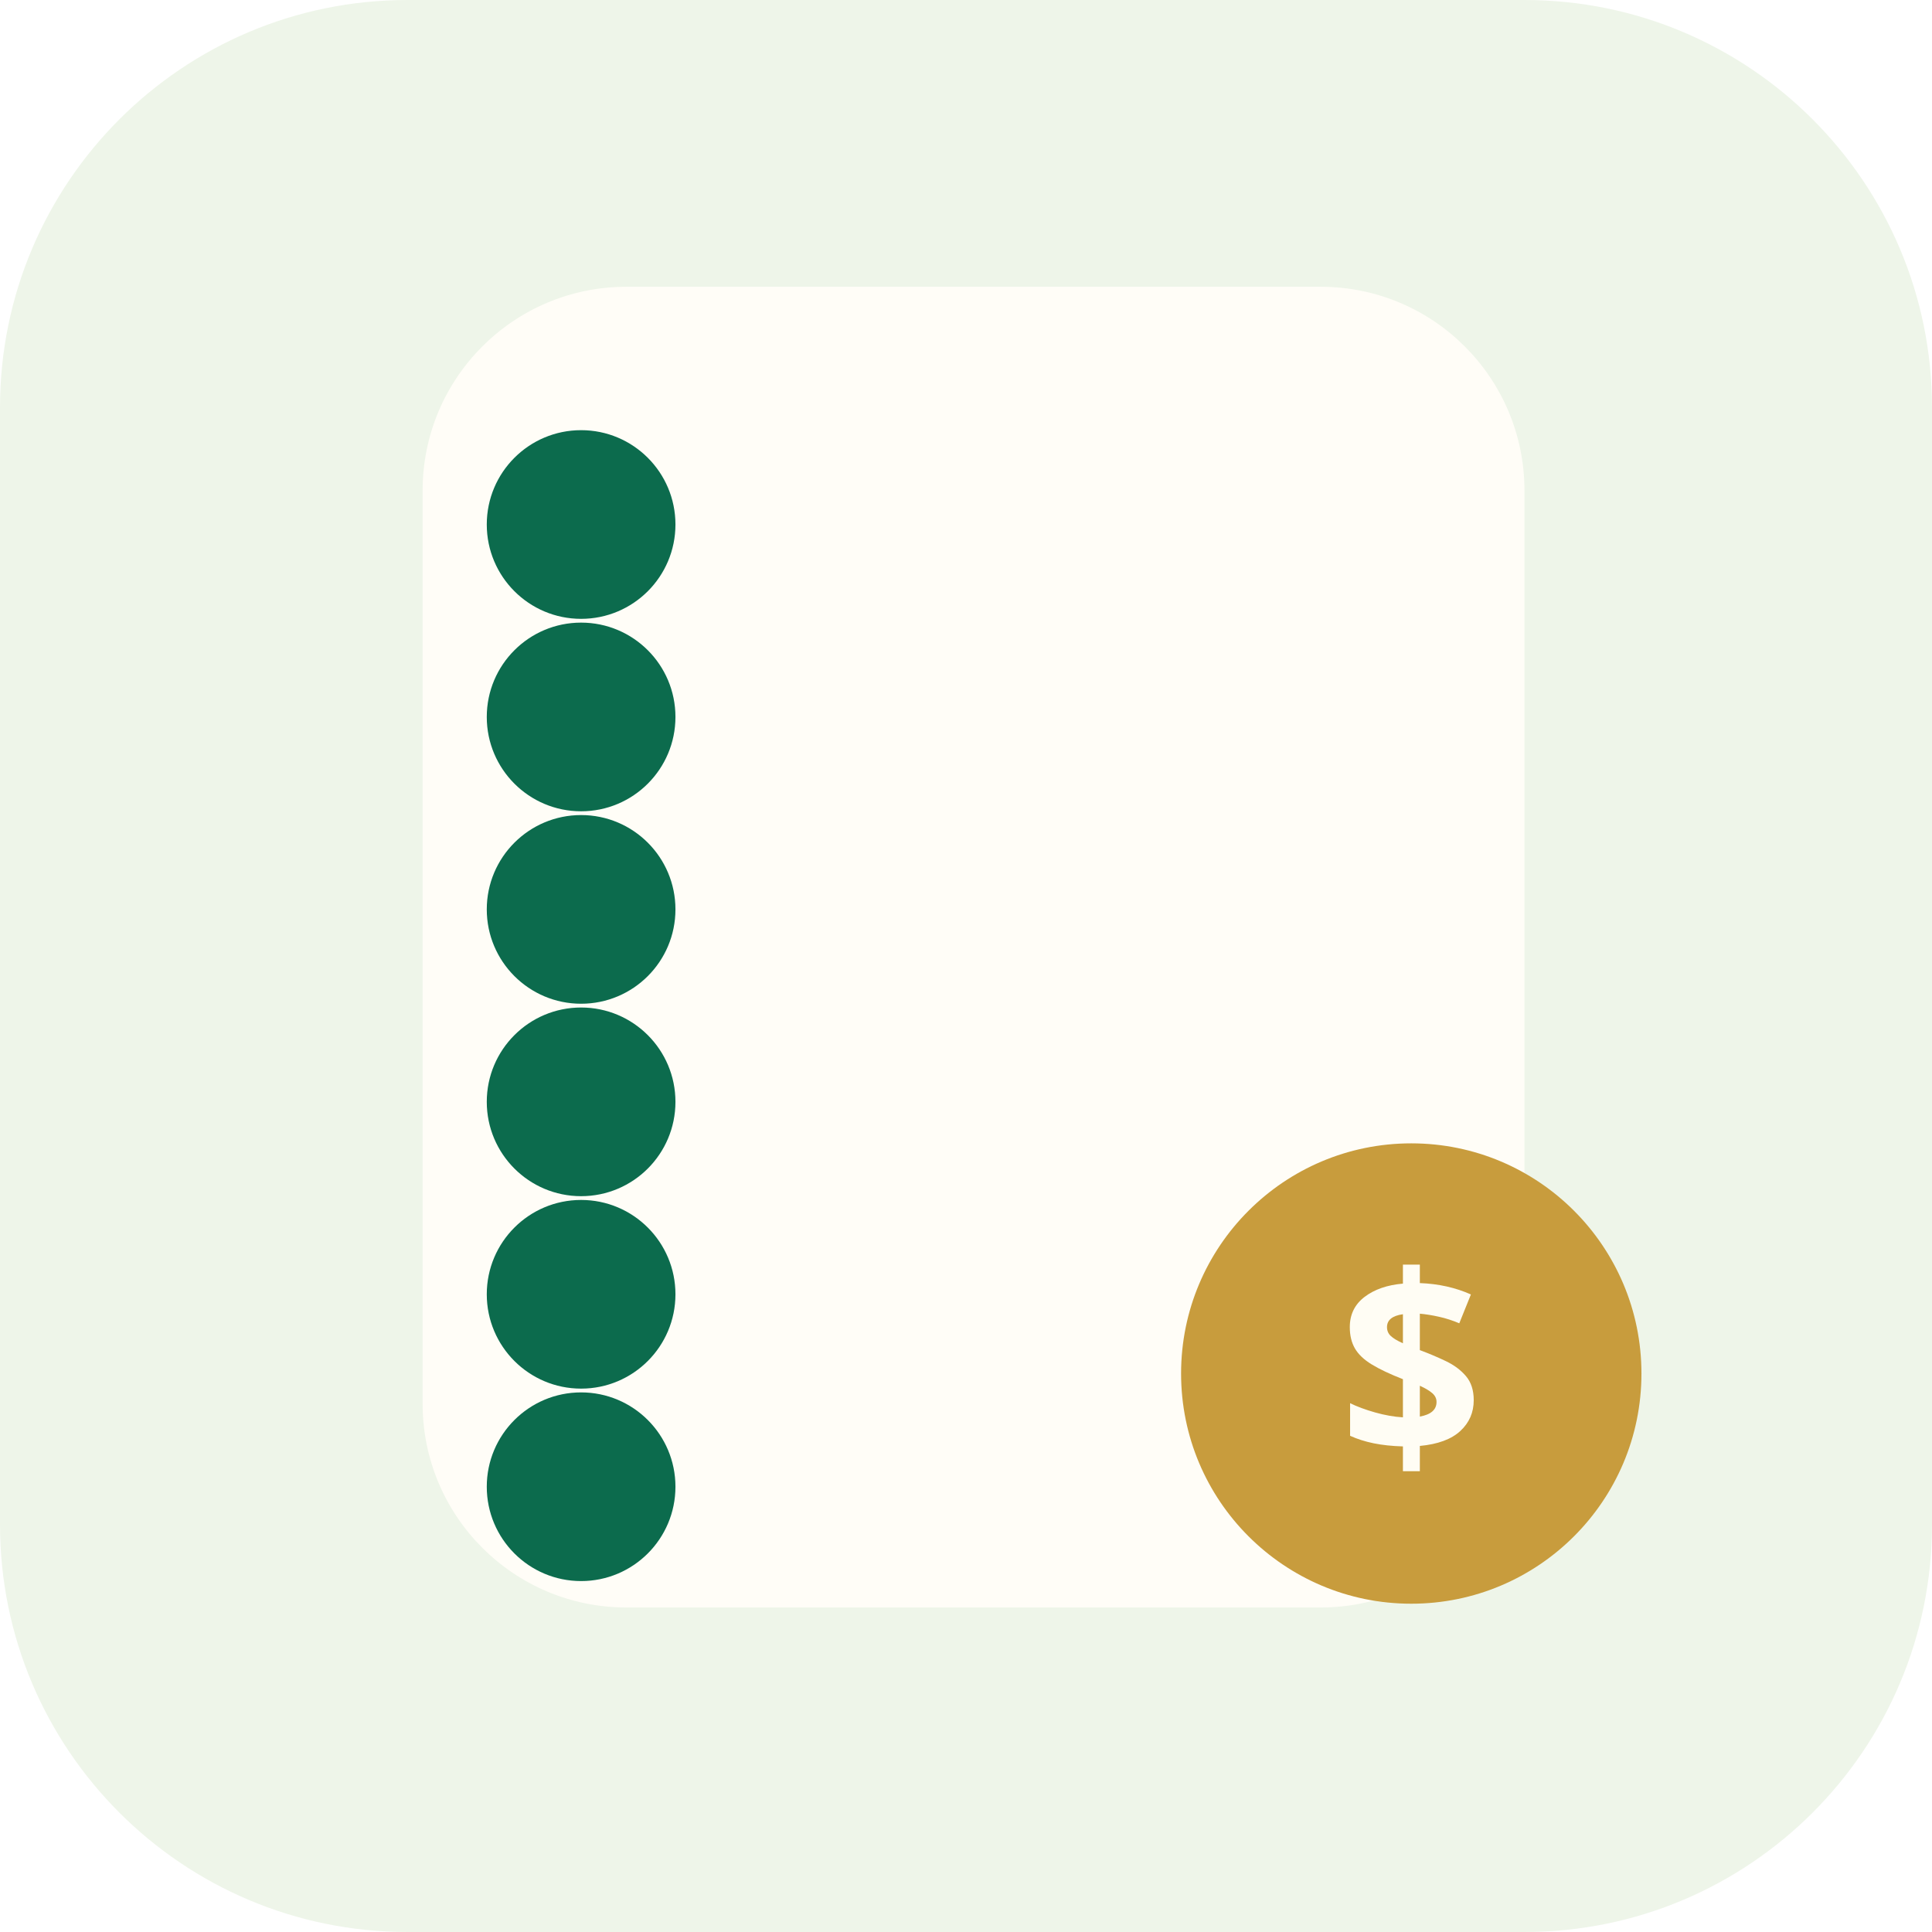
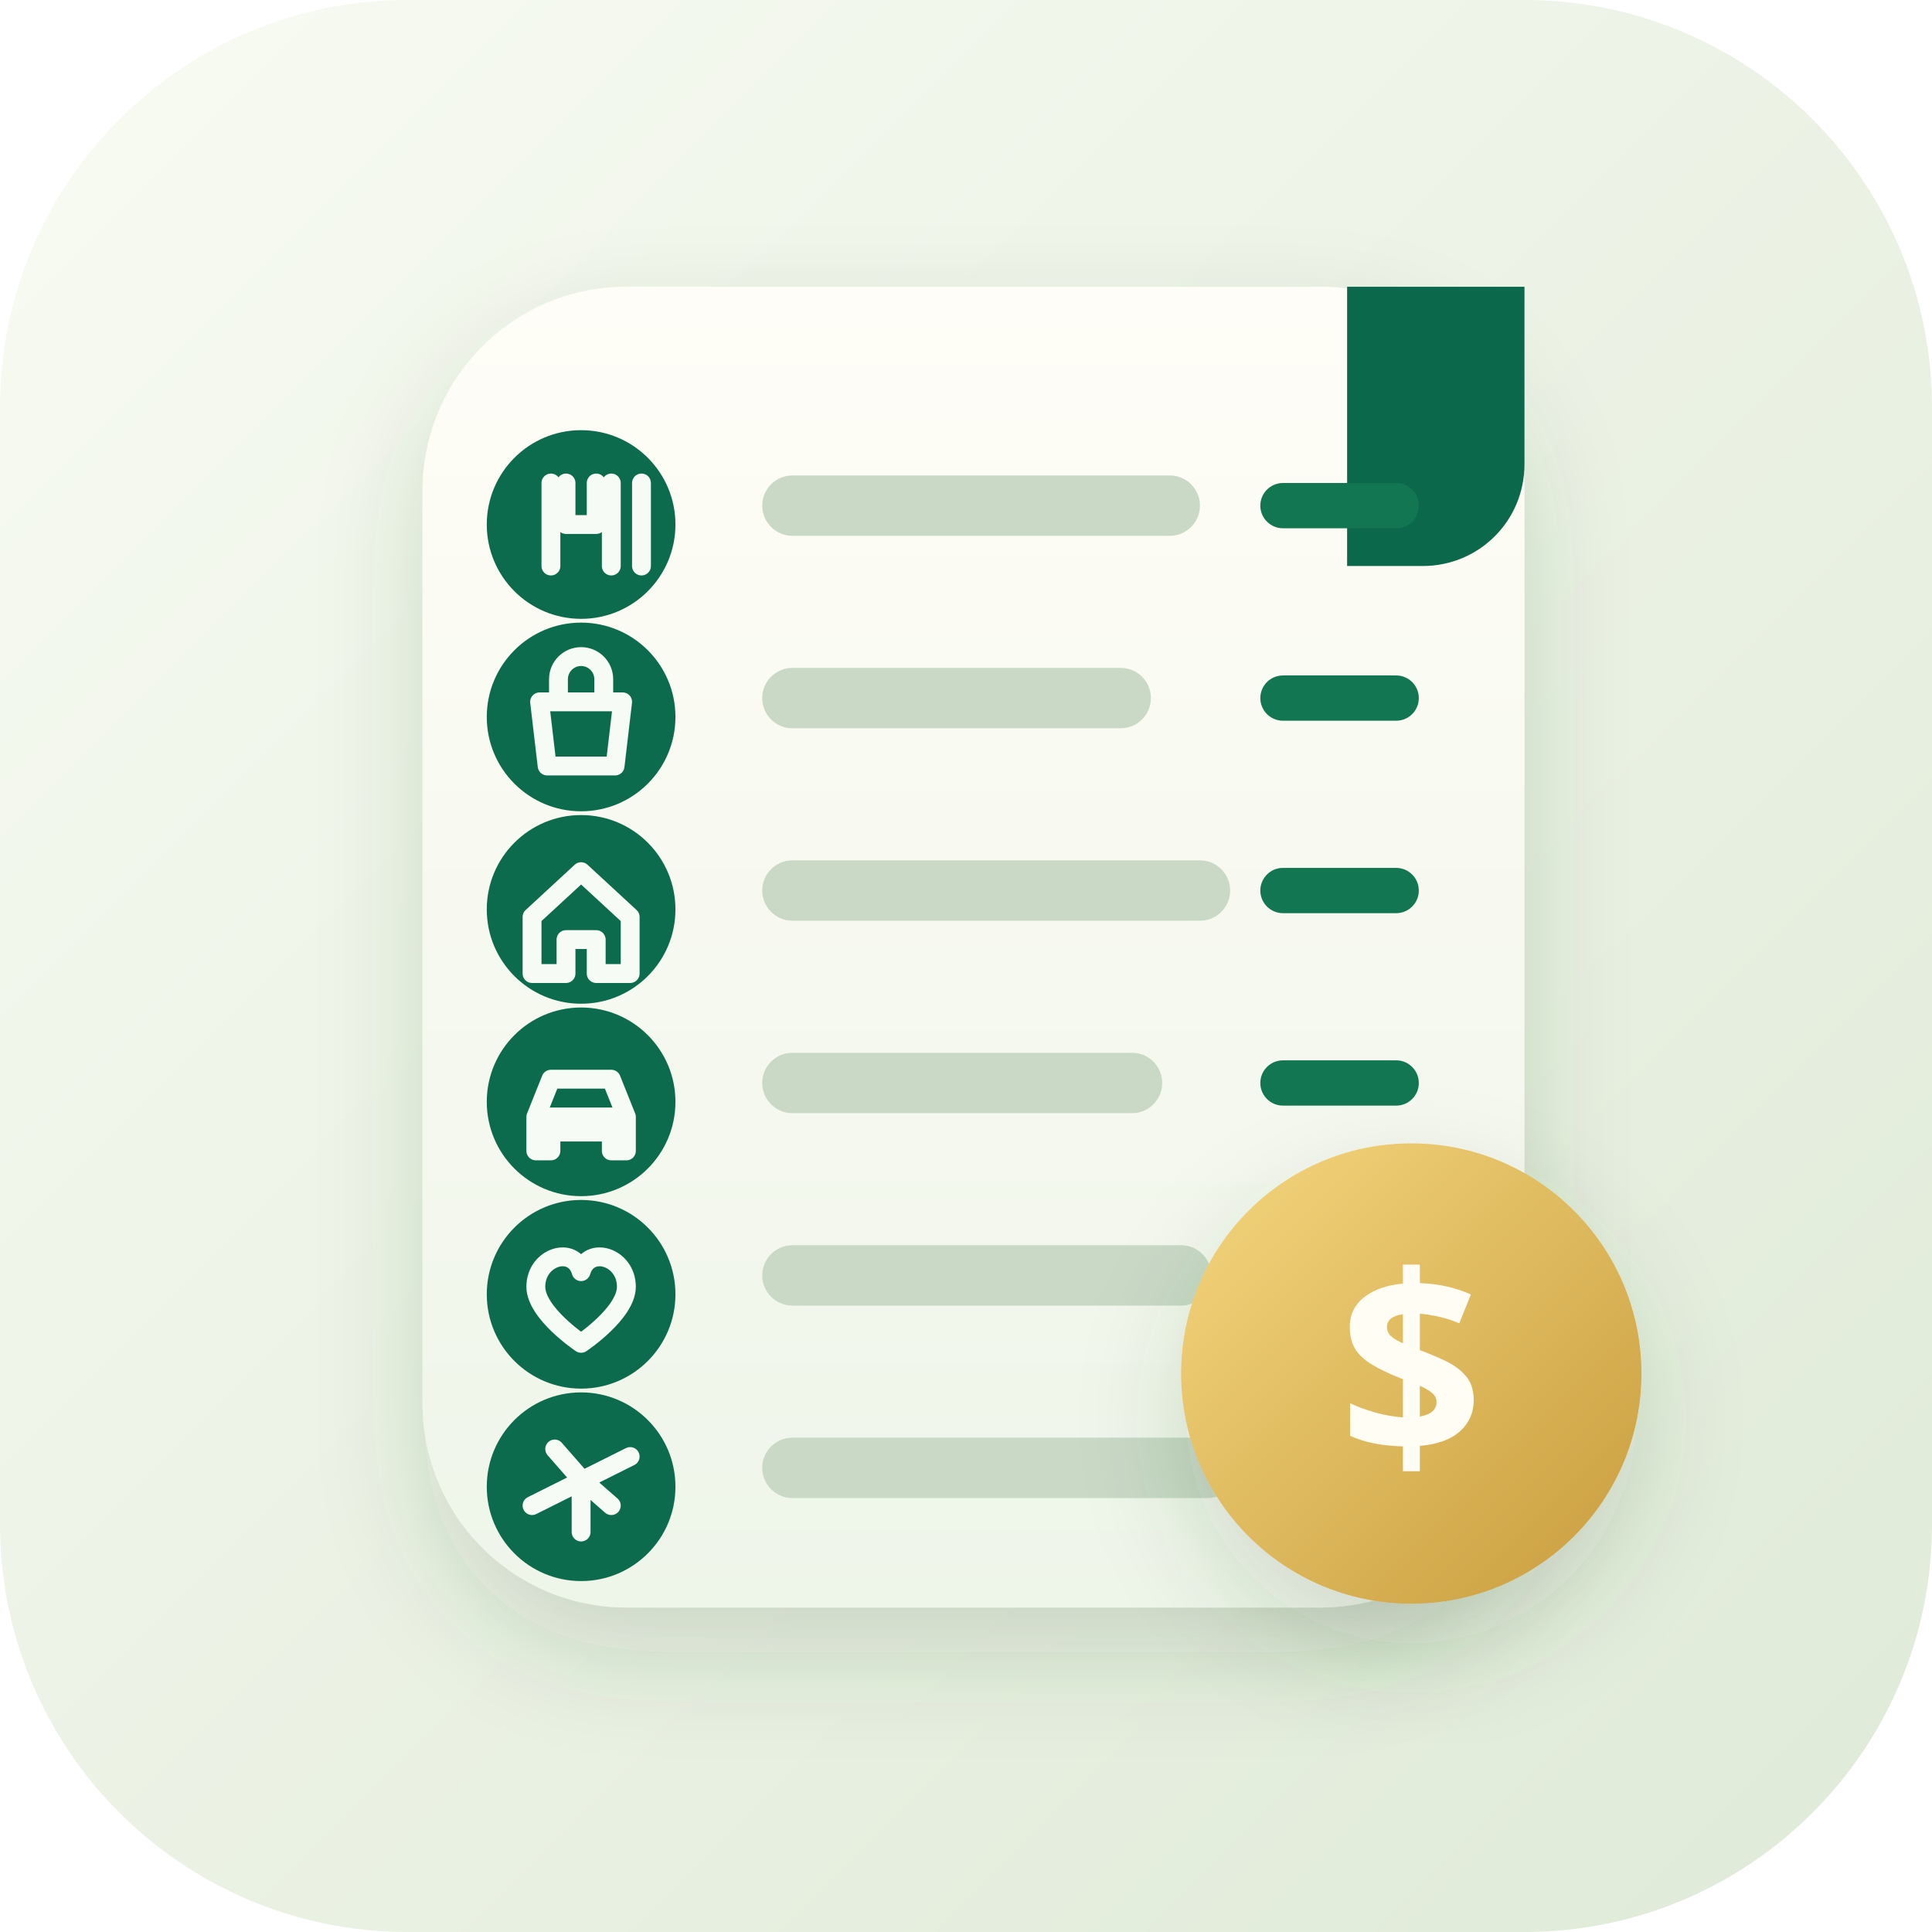
- <svg xmlns="http://www.w3.org/2000/svg" viewBox="0 0 512 512">
-   <rect width="512" height="512" rx="108" fill="#eef5e9" />
-   <rect x="112" y="76" width="292" height="350" rx="54" fill="#fffdf7" />
+ <svg xmlns="http://www.w3.org/2000/svg" viewBox="0 0 512 512" role="img" aria-label="六類記帳">
+   <defs>
+     <linearGradient id="bg" x1="0" y1="0" x2="1" y2="1">
+       <stop offset="0" stop-color="#f8fbf3" />
+       <stop offset="1" stop-color="#dfead7" />
+     </linearGradient>
+     <linearGradient id="paper" x1="0" y1="0" x2="0" y2="1">
+       <stop offset="0" stop-color="#fffdf7" />
+       <stop offset="1" stop-color="#eef5e9" />
+     </linearGradient>
+     <linearGradient id="gold" x1="0" y1="0" x2="1" y2="1">
+       <stop offset="0" stop-color="#f5d77f" />
+       <stop offset="1" stop-color="#c89c3d" />
+     </linearGradient>
+     <filter id="shadow" x="-30%" y="-30%" width="160%" height="160%">
+       <feDropShadow dx="0" dy="12" stdDeviation="14" flood-color="#244638" flood-opacity=".16" />
+     </filter>
+   </defs>
+   <rect width="512" height="512" rx="108" fill="url(#bg)" />
+   <rect x="112" y="76" width="292" height="350" rx="54" fill="url(#paper)" filter="url(#shadow)" />
+   <path d="M357 76h47v47c0 15-12 27-27 27h-20z" fill="#0b684b" />
  <g fill="#0c6b4d">
    <circle cx="154" cy="139" r="25" />
    <circle cx="154" cy="190" r="25" />
    <circle cx="154" cy="241" r="25" />
    <circle cx="154" cy="292" r="25" />
    <circle cx="154" cy="343" r="25" />
    <circle cx="154" cy="394" r="25" />
  </g>
-   <circle cx="374" cy="364" r="61" fill="#c89c3d" />
-   <text x="374" y="386" text-anchor="middle" font-family="system-ui,sans-serif" font-size="67" font-weight="800" fill="#fffdf4">$</text>
+   <g stroke="#f7fbf5" stroke-width="5" stroke-linecap="round" stroke-linejoin="round" fill="none">
+     <path d="M146 128v22m16-22v22m-12-22v11h8v-11m12 0v22" />
+     <path d="M143 186h22l-2 17h-18zm5 0v-6a6 6 0 0112 0v6" />
+     <path d="M141 243l13-12 13 12v15h-9v-9h-8v9h-9z" />
+     <path d="M142 296l4-10h16l4 10v9h-4v-5h-16v5h-4zm4 0h16" />
+     <path d="M142 341c0-8 10-11 12-4 2-7 12-4 12 4 0 7-12 15-12 15s-12-8-12-15z" />
+     <path d="M141 399l26-13m-13 6-7-8m7 8 8 7m-8-7v14" />
+   </g>
+   <g fill="#c9d9c6">
+     <rect x="202" y="126" width="116" height="16" rx="8" />
+     <rect x="202" y="177" width="103" height="16" rx="8" />
+     <rect x="202" y="228" width="124" height="16" rx="8" />
+     <rect x="202" y="279" width="106" height="16" rx="8" />
+     <rect x="202" y="330" width="119" height="16" rx="8" />
+     <rect x="202" y="381" width="126" height="16" rx="8" />
+   </g>
+   <g fill="#137653">
+     <rect x="334" y="128" width="42" height="12" rx="6" />
+     <rect x="334" y="179" width="42" height="12" rx="6" />
+     <rect x="334" y="230" width="42" height="12" rx="6" />
+     <rect x="334" y="281" width="42" height="12" rx="6" />
+     <rect x="334" y="332" width="42" height="12" rx="6" />
+     <rect x="334" y="383" width="42" height="12" rx="6" />
+   </g>
+   <circle cx="374" cy="364" r="61" fill="url(#gold)" filter="url(#shadow)" />
+   <text x="374" y="386" text-anchor="middle" font-family="system-ui, sans-serif" font-size="67" font-weight="800" fill="#fffdf4">$</text>
</svg>
